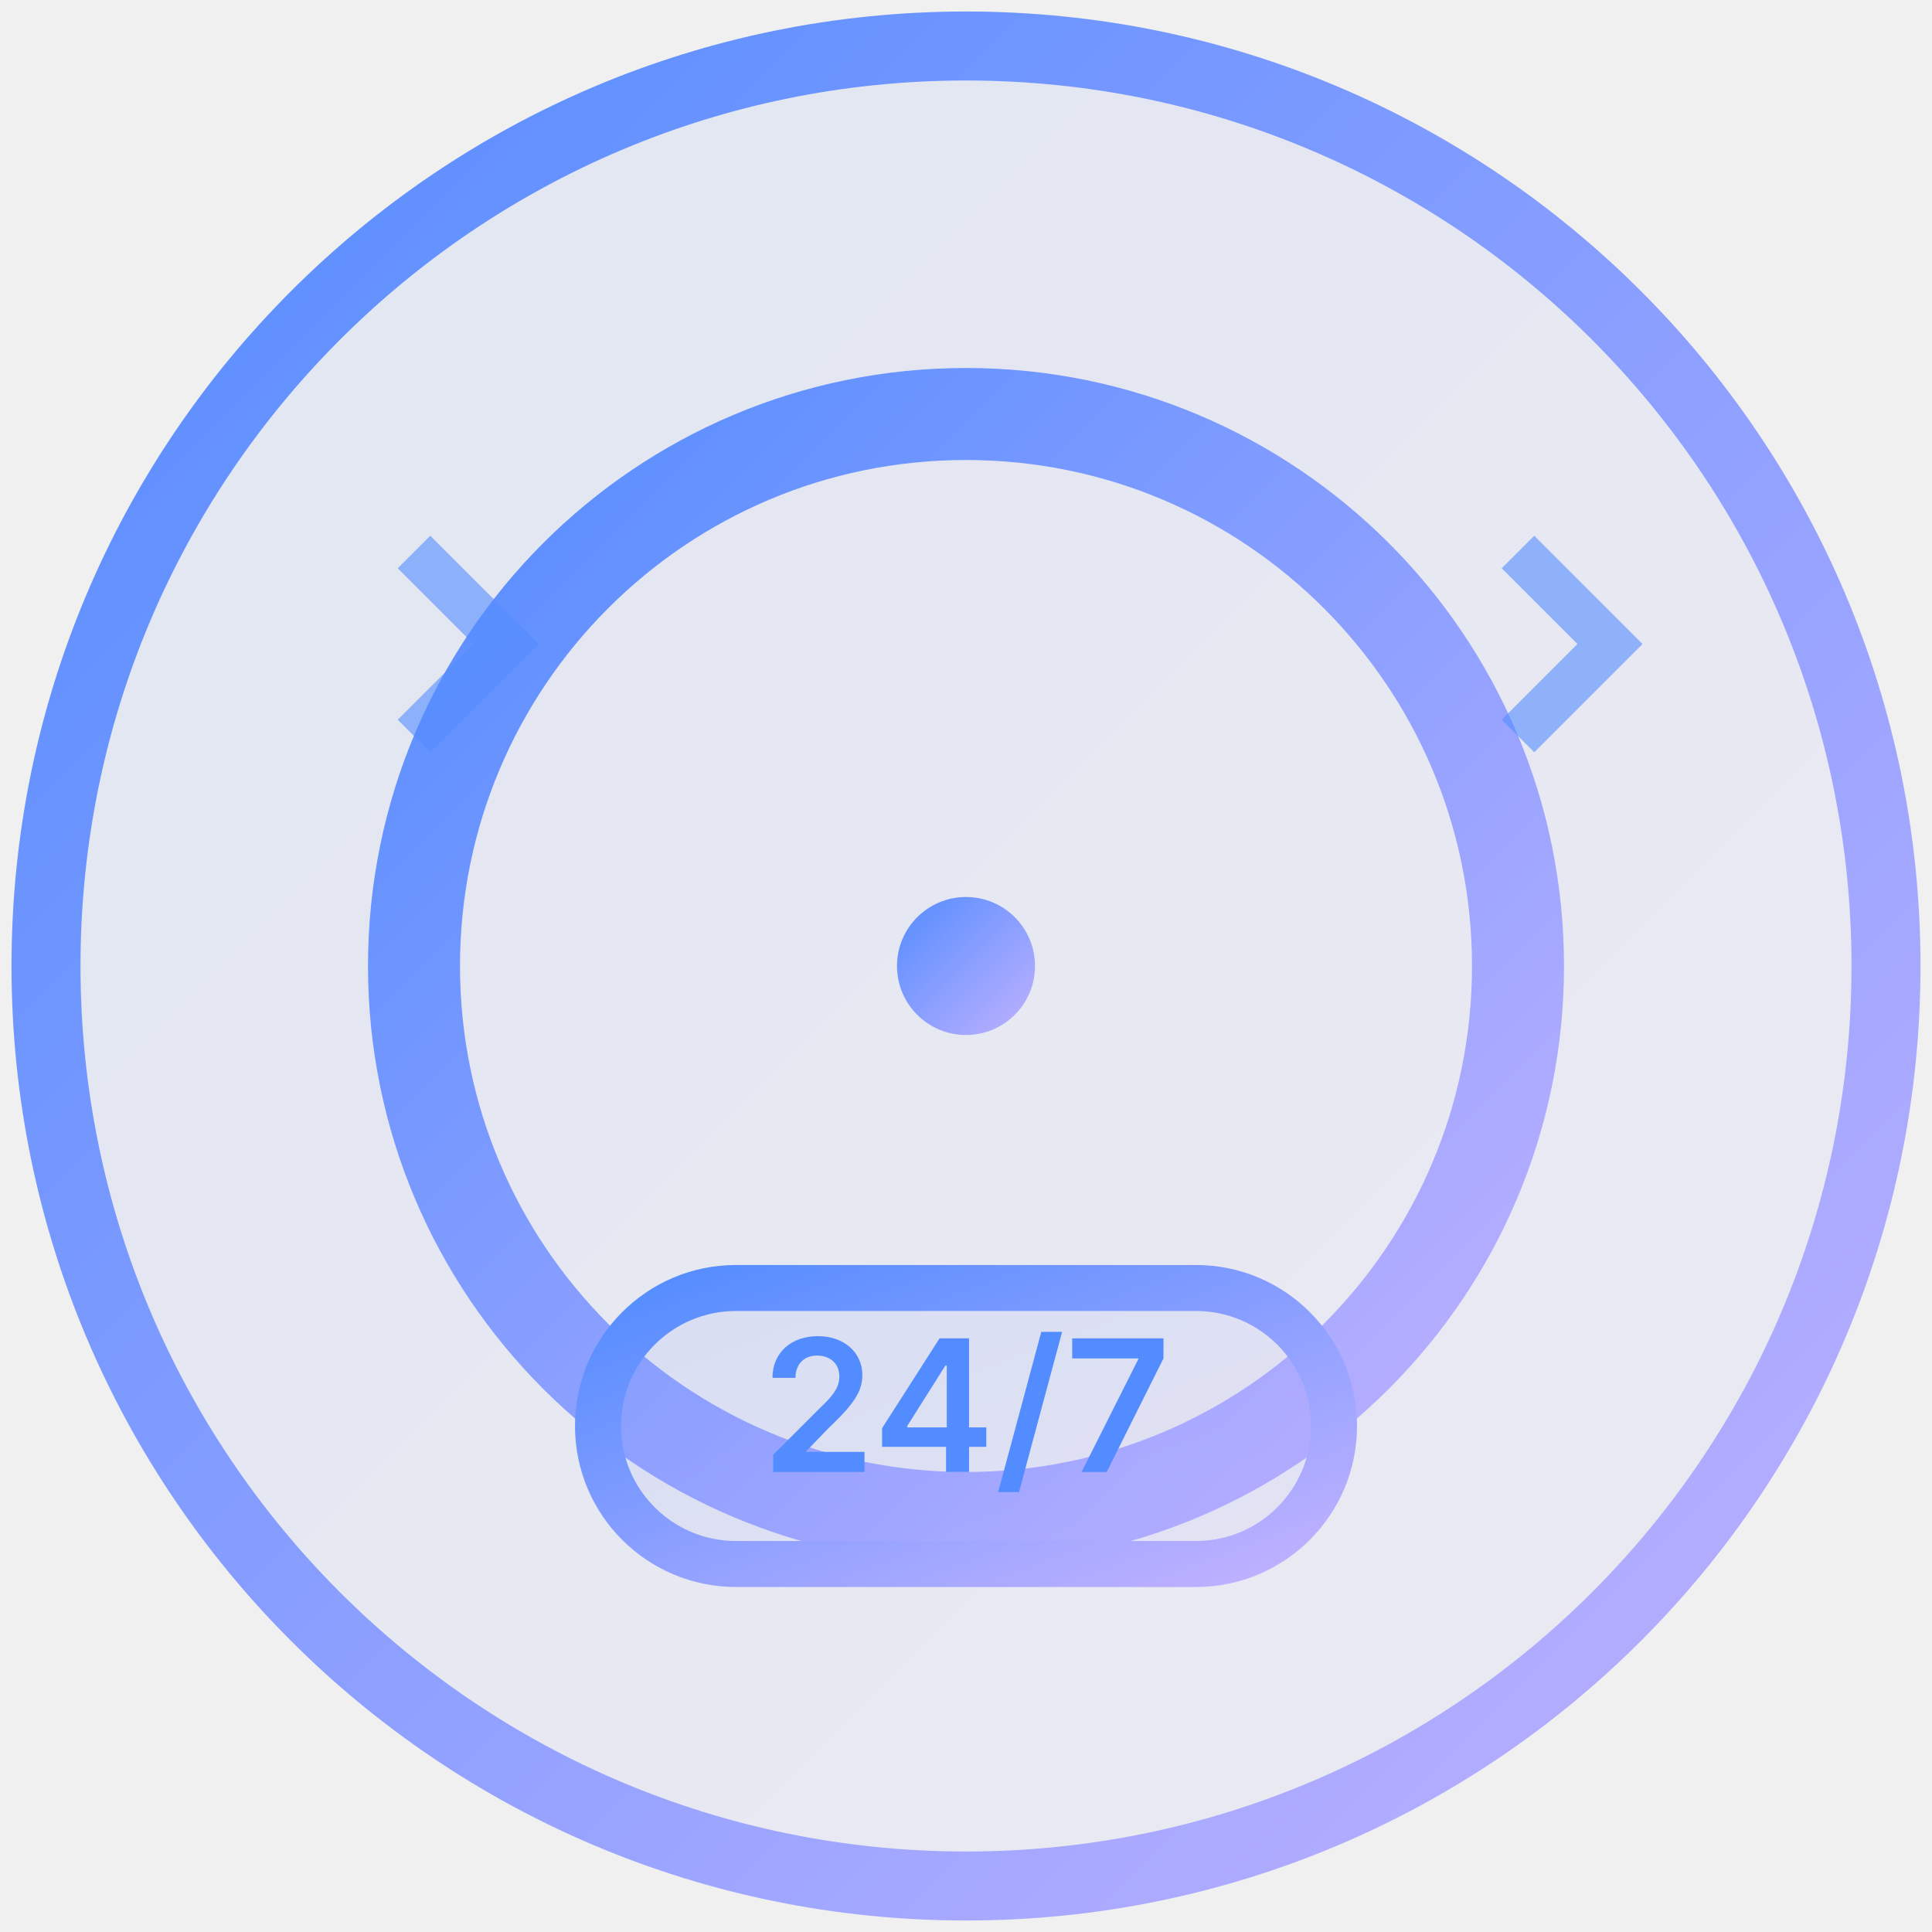
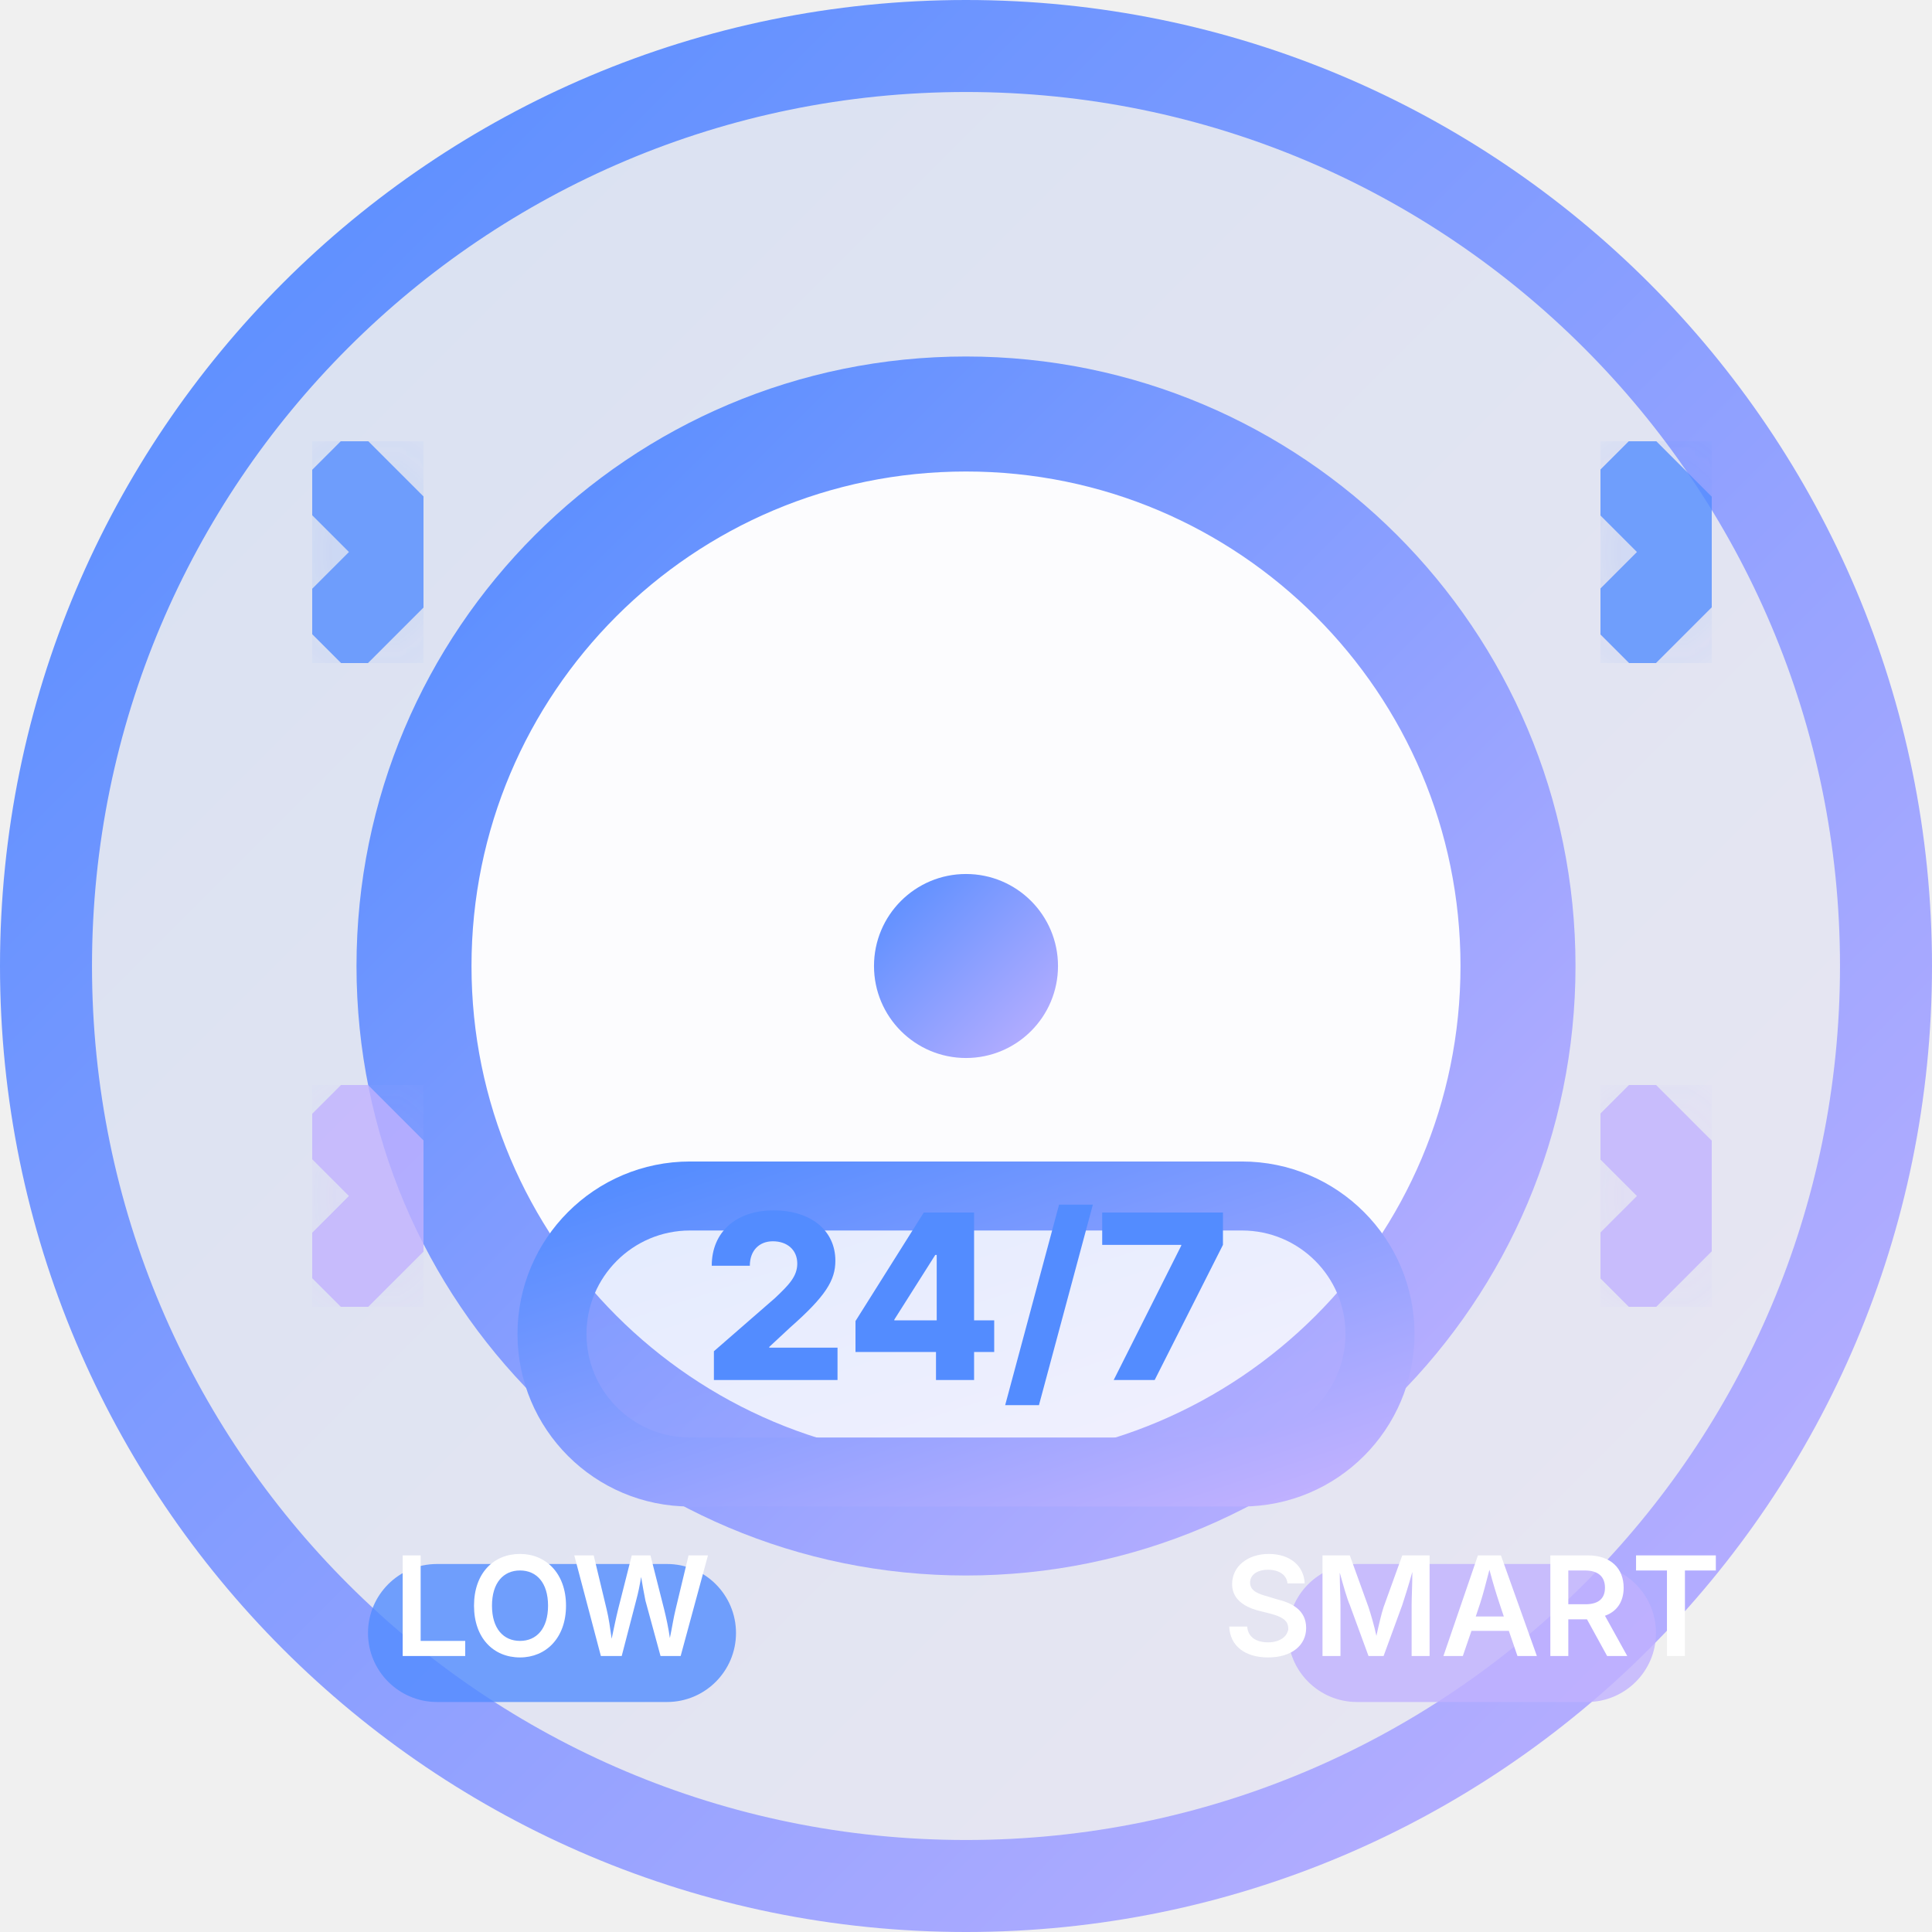
<svg xmlns="http://www.w3.org/2000/svg" width="42" height="42" viewBox="0 0 42 42" fill="none">
  <defs>
    <linearGradient id="executionGradient" x1="0%" y1="0%" x2="100%" y2="100%">
-       <stop offset="0%" style="stop-color:#538CFF;stop-opacity:0.1" />
-       <stop offset="100%" style="stop-color:#C0B1FF;stop-opacity:0.1" />
+       <stop offset="0%" style="stop-color:#538CFF;stop-opacity:0.15" />
+       <stop offset="100%" style="stop-color:#C0B1FF;stop-opacity:0.15" />
    </linearGradient>
    <linearGradient id="executionStroke" x1="0%" y1="0%" x2="100%" y2="100%">
      <stop offset="0%" style="stop-color:#538CFF" />
      <stop offset="100%" style="stop-color:#C0B1FF" />
    </linearGradient>
+     <filter id="executionGlow">
+       <feGaussianBlur stdDeviation="2" result="coloredBlur" />
+       <feMerge>
+         <feMergeNode in="coloredBlur" />
+         <feMergeNode in="SourceGraphic" />
+       </feMerge>
+     </filter>
  </defs>
-   <circle cx="21" cy="21" r="20" fill="url(#executionGradient)" stroke="url(#executionStroke)" stroke-width="1.5" />
-   <g transform="translate(8, 8)">
-     <circle cx="13" cy="13" r="12" stroke="url(#executionStroke)" stroke-width="2" fill="none" />
-     <line x1="13" y1="13" x2="13" y2="6" stroke="url(#executionStroke)" stroke-width="2" stroke-linecap="round" />
-     <line x1="13" y1="13" x2="18" y2="13" stroke="url(#executionStroke)" stroke-width="1.5" stroke-linecap="round" />
-     <circle cx="13" cy="13" r="1.5" fill="url(#executionStroke)" />
-     <line x1="13" y1="2" x2="13" y2="3" stroke="url(#executionStroke)" stroke-width="1.5" stroke-linecap="round" />
-     <line x1="13" y1="23" x2="13" y2="24" stroke="url(#executionStroke)" stroke-width="1.5" stroke-linecap="round" />
-     <line x1="2" y1="13" x2="3" y2="13" stroke="url(#executionStroke)" stroke-width="1.5" stroke-linecap="round" />
-     <line x1="23" y1="13" x2="24" y2="13" stroke="url(#executionStroke)" stroke-width="1.5" stroke-linecap="round" />
-     <rect x="5" y="20" width="16" height="6" rx="3" fill="url(#executionGradient)" stroke="url(#executionStroke)" stroke-width="1" />
-     <text x="13" y="24" font-family="Inter, sans-serif" font-size="4" font-weight="600" fill="#538CFF" text-anchor="middle">24/7</text>
-     <path d="M1 8 L3 6 L1 4" stroke="#538CFF" stroke-width="1" opacity="0.6" fill="none" />
-     <path d="M25 8 L27 6 L25 4" stroke="#538CFF" stroke-width="1" opacity="0.6" fill="none" />
+   <circle cx="21" cy="21" r="20" fill="url(#executionGradient)" stroke="url(#executionStroke)" stroke-width="2" />
+   <g transform="translate(6, 6)">
+     <circle cx="15" cy="15" r="12" stroke="url(#executionStroke)" stroke-width="2.5" fill="rgba(255,255,255,0.9)" />
+     <line x1="15" y1="15" x2="15" y2="6" stroke="url(#executionStroke)" stroke-width="3" stroke-linecap="round" filter="url(#executionGlow)" />
+     <line x1="15" y1="15" x2="21" y2="15" stroke="url(#executionStroke)" stroke-width="2.5" stroke-linecap="round" filter="url(#executionGlow)" />
+     <circle cx="15" cy="15" r="2" fill="url(#executionStroke)" />
+     <line x1="15" y1="3" x2="15" y2="4.5" stroke="url(#executionStroke)" stroke-width="2" stroke-linecap="round" />
+     <line x1="15" y1="25.5" x2="15" y2="27" stroke="url(#executionStroke)" stroke-width="2" stroke-linecap="round" />
+     <line x1="3" y1="15" x2="4.5" y2="15" stroke="url(#executionStroke)" stroke-width="2" stroke-linecap="round" />
+     <line x1="25.5" y1="15" x2="27" y2="15" stroke="url(#executionStroke)" stroke-width="2" stroke-linecap="round" />
+     <rect x="6" y="20" width="18" height="6" rx="3" fill="url(#executionGradient)" stroke="url(#executionStroke)" stroke-width="1.5" />
+     <text x="15" y="24" font-family="Inter, sans-serif" font-size="5" font-weight="800" fill="#538CFF" text-anchor="middle">24/7</text>
+     <path d="M1 8 L3 6 L1 4" stroke="#538CFF" stroke-width="2" opacity="0.8" fill="none" filter="url(#executionGlow)" />
+     <path d="M29 8 L31 6 L29 4" stroke="#538CFF" stroke-width="2" opacity="0.8" fill="none" filter="url(#executionGlow)" />
+     <path d="M1 22 L3 20 L1 18" stroke="#C0B1FF" stroke-width="2" opacity="0.8" fill="none" filter="url(#executionGlow)" />
+     <path d="M29 22 L31 20 L29 18" stroke="#C0B1FF" stroke-width="2" opacity="0.8" fill="none" filter="url(#executionGlow)" />
+     <rect x="2" y="28" width="8" height="3" rx="1.5" fill="#538CFF" opacity="0.8" />
+     <text x="6" y="30" font-family="Inter, sans-serif" font-size="3" font-weight="600" fill="white" text-anchor="middle">LOW</text>
+     <rect x="22" y="28" width="8" height="3" rx="1.5" fill="#C0B1FF" opacity="0.8" />
+     <text x="26" y="30" font-family="Inter, sans-serif" font-size="3" font-weight="600" fill="white" text-anchor="middle">SMART</text>
  </g>
</svg>
